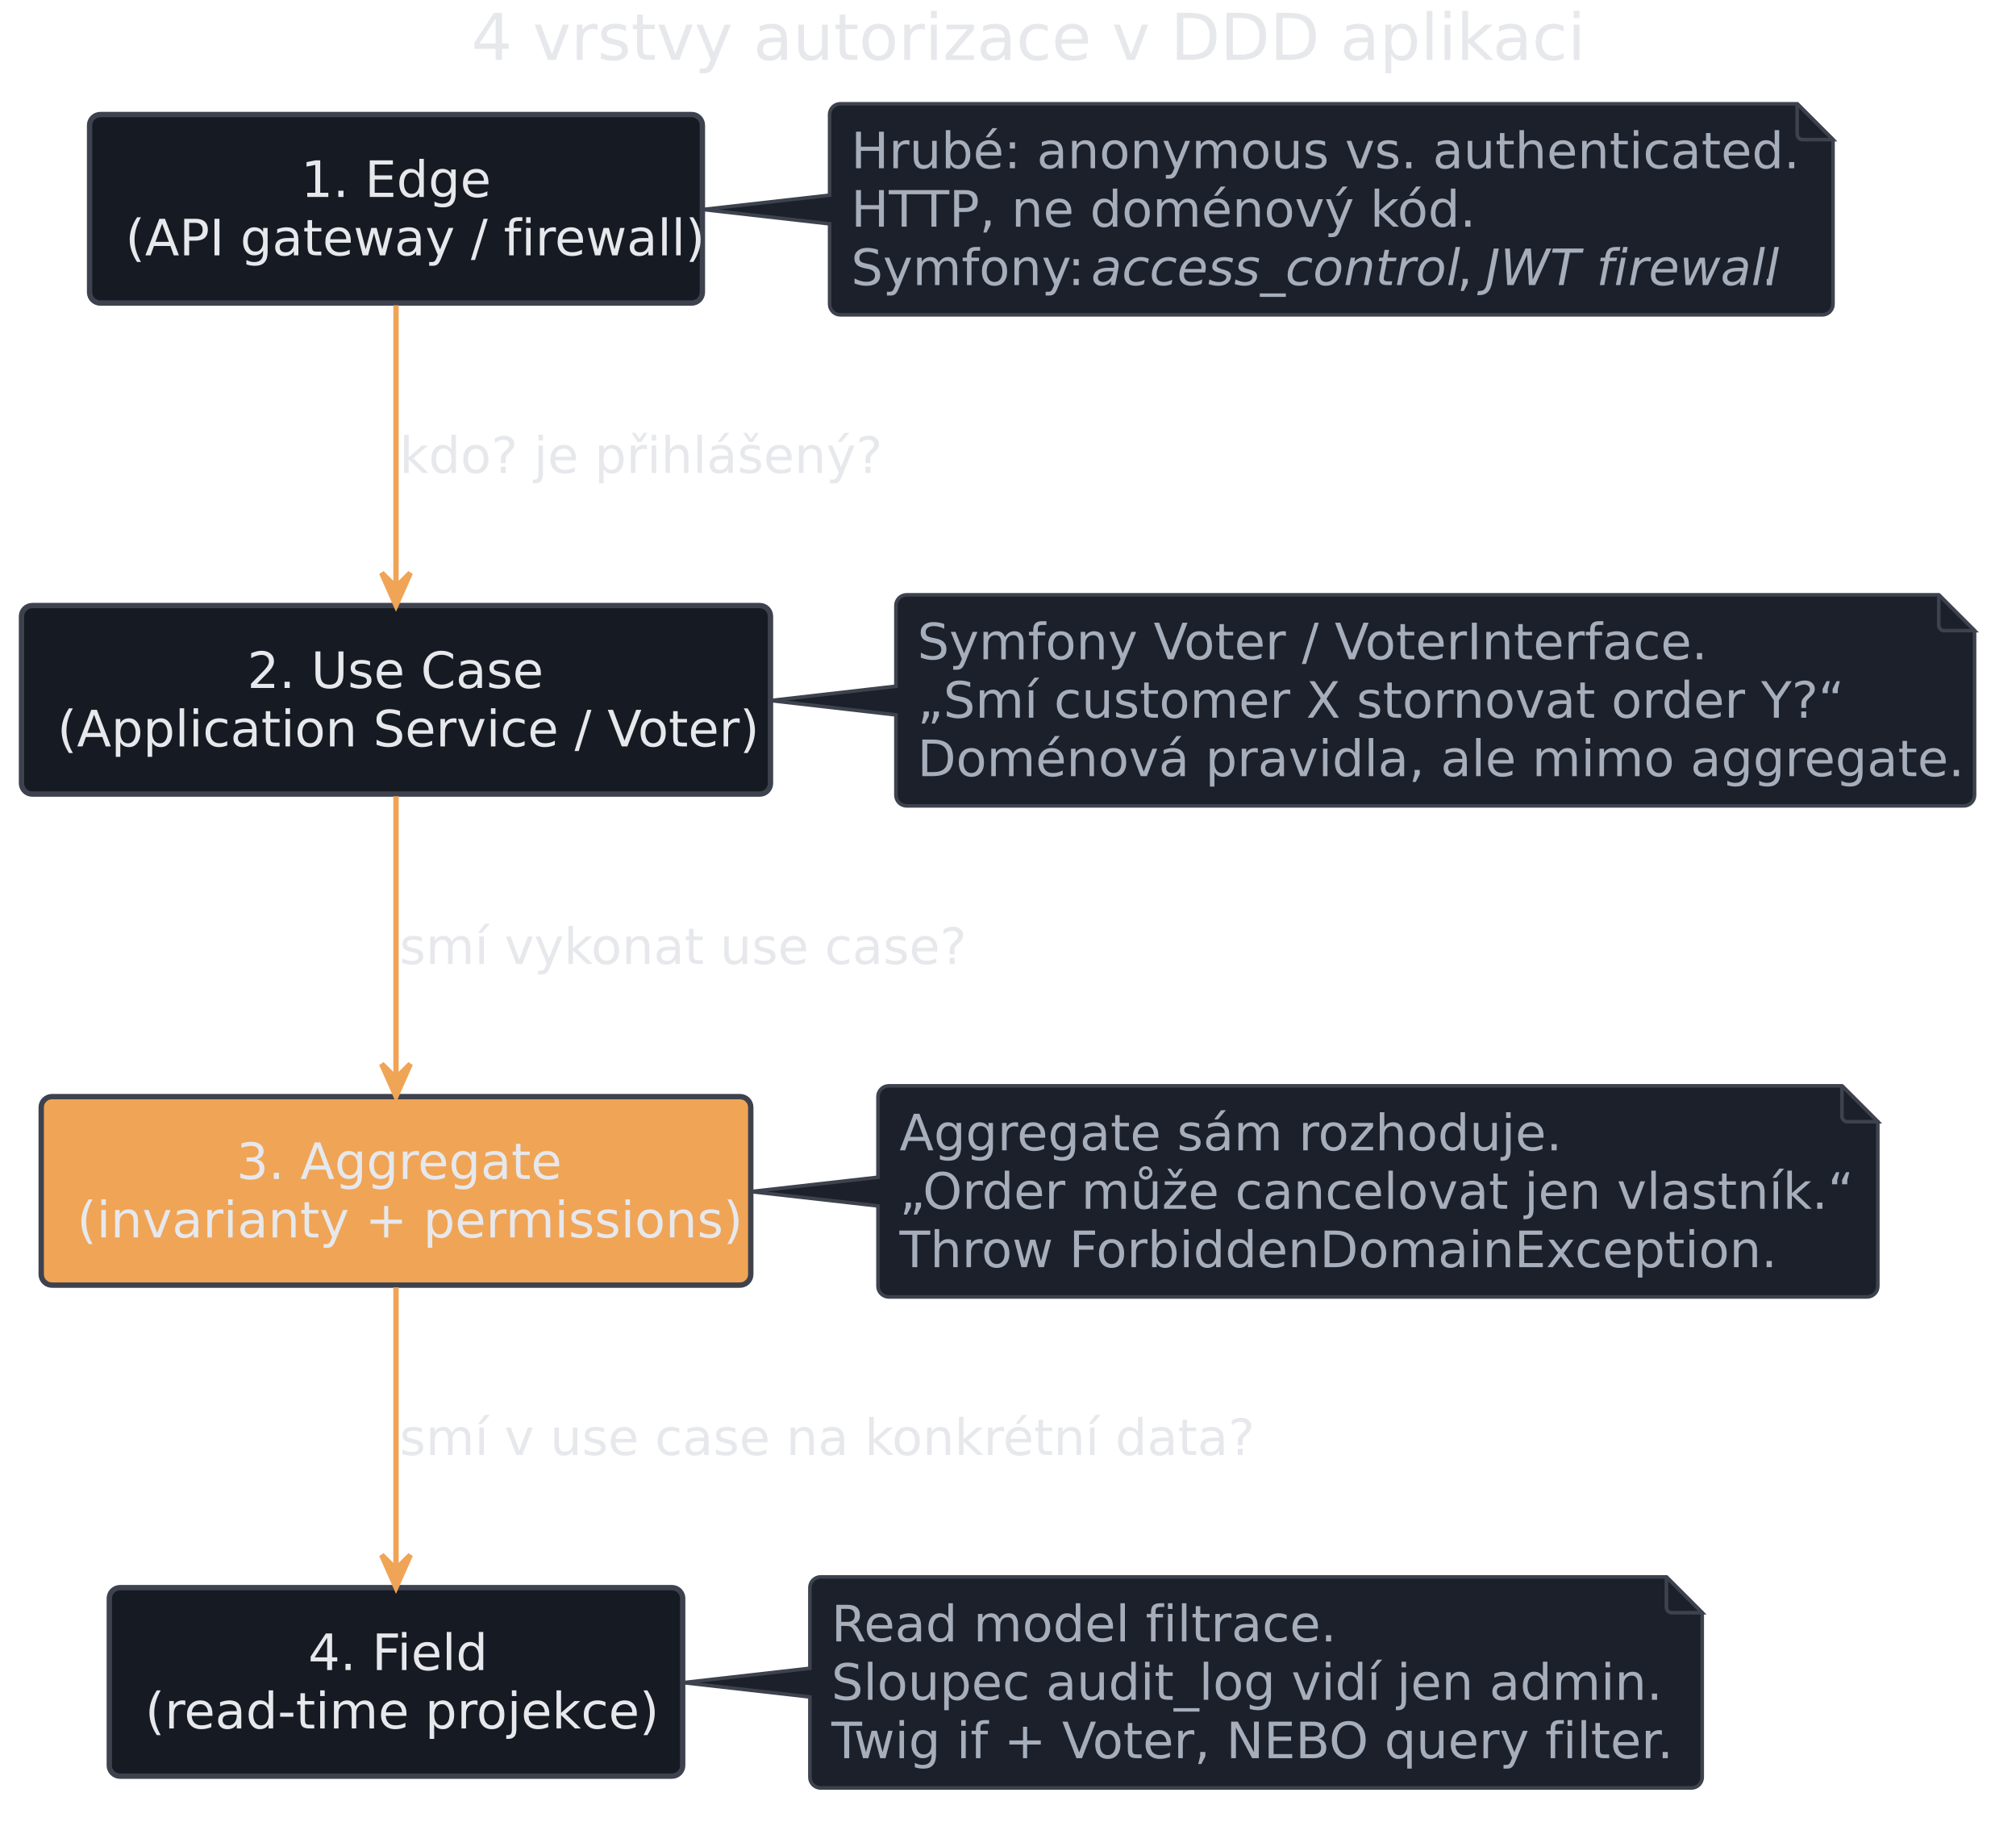
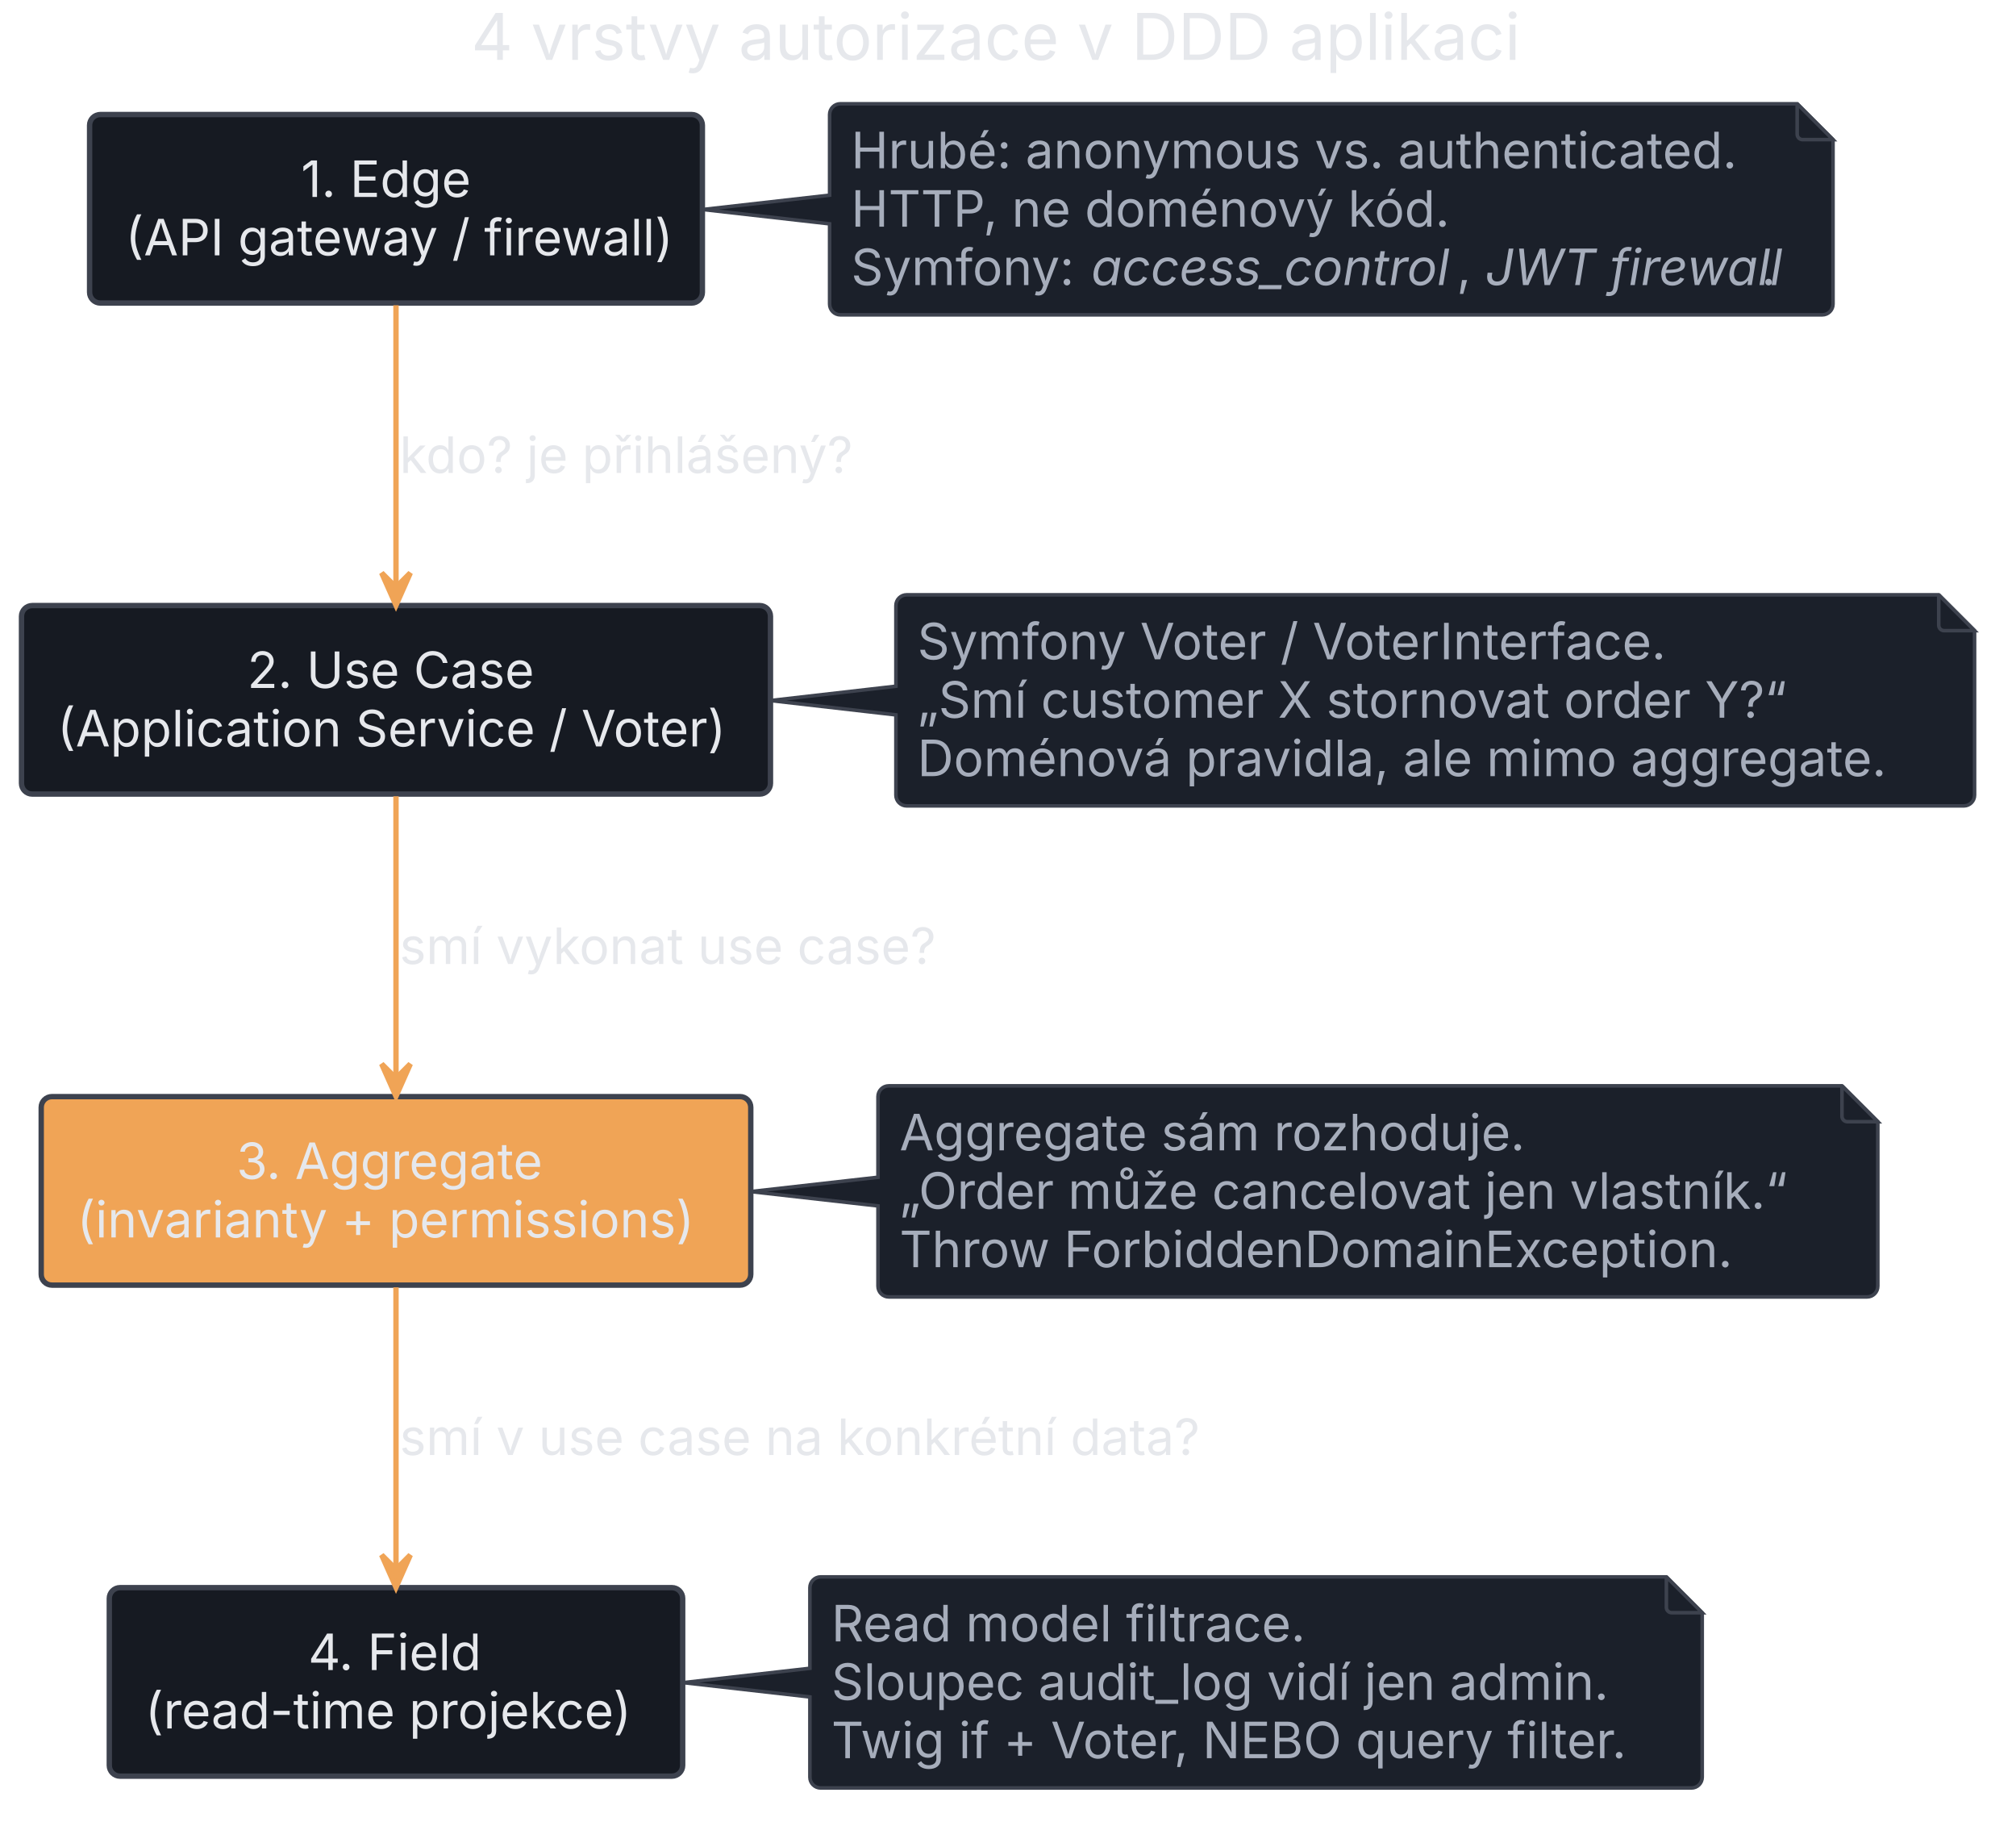
<svg xmlns="http://www.w3.org/2000/svg" contentScriptType="application/ecmascript" contentStyleType="text/css" height="796.875px" preserveAspectRatio="none" style="width:879px;height:796px;background:#11141A;" version="1.1" viewBox="0 0 879 796" width="879.688px" zoomAndPan="magnify">
  <defs />
  <g>
-     <text fill="#E6E8EC" font-family="DejaVu Sans" font-size="28.125" lengthAdjust="spacingAndGlyphs" textLength="478.125" x="205.469" y="26.106">4 vrstvy autorizace v DDD aplikaci</text>
+     <text fill="#E6E8EC" font-family="Inter, ui-sans-serif, system-ui, -apple-system, sans-serif" font-size="28.125" lengthAdjust="spacingAndGlyphs" textLength="478.125" x="205.469" y="26.106">4 vrstvy autorizace v DDD aplikaci</text>
    <rect fill="#161A22" height="82.178" rx="4.688" ry="4.688" style="stroke: #3D424E; stroke-width: 2.344;" width="267.188" x="39.062" y="49.927" />
-     <text fill="#E6E8EC" font-family="DejaVu Sans" font-size="21.875" lengthAdjust="spacingAndGlyphs" textLength="82.812" x="131.25" y="85.857">1. Edge</text>
-     <text fill="#E6E8EC" font-family="DejaVu Sans" font-size="21.875" lengthAdjust="spacingAndGlyphs" textLength="235.938" x="54.688" y="111.32">(API gateway / firewall)</text>
+     <text fill="#E6E8EC" font-family="Inter, ui-sans-serif, system-ui, -apple-system, sans-serif" font-size="21.875" lengthAdjust="spacingAndGlyphs" textLength="82.812" x="131.25" y="85.857">1. Edge</text>
+     <text fill="#E6E8EC" font-family="Inter, ui-sans-serif, system-ui, -apple-system, sans-serif" font-size="21.875" lengthAdjust="spacingAndGlyphs" textLength="235.938" x="54.688" y="111.32">(API gateway / firewall)</text>
    <rect fill="#161A22" height="82.178" rx="4.688" ry="4.688" style="stroke: #3D424E; stroke-width: 2.344;" width="326.562" x="9.375" y="263.989" />
-     <text fill="#E6E8EC" font-family="DejaVu Sans" font-size="21.875" lengthAdjust="spacingAndGlyphs" textLength="129.688" x="107.812" y="299.919">2. Use Case</text>
-     <text fill="#E6E8EC" font-family="DejaVu Sans" font-size="21.875" lengthAdjust="spacingAndGlyphs" textLength="295.312" x="25" y="325.383">(Application Service / Voter)</text>
+     <text fill="#E6E8EC" font-family="Inter, ui-sans-serif, system-ui, -apple-system, sans-serif" font-size="21.875" lengthAdjust="spacingAndGlyphs" textLength="129.688" x="107.812" y="299.919">2. Use Case</text>
+     <text fill="#E6E8EC" font-family="Inter, ui-sans-serif, system-ui, -apple-system, sans-serif" font-size="21.875" lengthAdjust="spacingAndGlyphs" textLength="295.312" x="25" y="325.383">(Application Service / Voter)</text>
    <rect fill="#F0A456" height="82.178" rx="4.688" ry="4.688" style="stroke: #3D424E; stroke-width: 2.344;" width="309.375" x="17.969" y="478.052" />
-     <text fill="#E6E8EC" font-family="DejaVu Sans" font-size="21.875" lengthAdjust="spacingAndGlyphs" textLength="139.062" x="103.125" y="513.982">3. Aggregate</text>
-     <text fill="#E6E8EC" font-family="DejaVu Sans" font-size="21.875" lengthAdjust="spacingAndGlyphs" textLength="278.125" x="33.594" y="539.446">(invarianty + permissions)</text>
+     <text fill="#E6E8EC" font-family="Inter, ui-sans-serif, system-ui, -apple-system, sans-serif" font-size="21.875" lengthAdjust="spacingAndGlyphs" textLength="139.062" x="103.125" y="513.982">3. Aggregate</text>
+     <text fill="#E6E8EC" font-family="Inter, ui-sans-serif, system-ui, -apple-system, sans-serif" font-size="21.875" lengthAdjust="spacingAndGlyphs" textLength="278.125" x="33.594" y="539.446">(invarianty + permissions)</text>
    <rect fill="#161A22" height="82.178" rx="4.688" ry="4.688" style="stroke: #3D424E; stroke-width: 2.344;" width="250" x="47.656" y="692.114" />
-     <text fill="#E6E8EC" font-family="DejaVu Sans" font-size="21.875" lengthAdjust="spacingAndGlyphs" textLength="76.562" x="134.375" y="728.044">4. Field</text>
-     <text fill="#E6E8EC" font-family="DejaVu Sans" font-size="21.875" lengthAdjust="spacingAndGlyphs" textLength="218.75" x="63.281" y="753.508">(read-time projekce)</text>
+     <text fill="#E6E8EC" font-family="Inter, ui-sans-serif, system-ui, -apple-system, sans-serif" font-size="21.875" lengthAdjust="spacingAndGlyphs" textLength="76.562" x="134.375" y="728.044">4. Field</text>
+     <text fill="#E6E8EC" font-family="Inter, ui-sans-serif, system-ui, -apple-system, sans-serif" font-size="21.875" lengthAdjust="spacingAndGlyphs" textLength="218.75" x="63.281" y="753.508">(read-time projekce)</text>
    <path d="M361.719,49.927 L361.719,85.083 L306.469,91.333 L361.719,97.583 L361.719,132.568 A4.688,4.688 0 0 0 366.406,137.256 L794.531,137.256 A4.688,4.688 0 0 0 799.219,132.568 L799.219,60.864 L783.594,45.239 L366.406,45.239 A4.688,4.688 0 0 0 361.719,49.927 " fill="#1B202A" style="stroke: #3D424E; stroke-width: 1.562;" />
    <path d="M783.594,45.239 L783.594,58.52 A2.344,2.344 0 0 0 785.938,60.864 L799.219,60.864 L783.594,45.239 " fill="#1B202A" style="stroke: #3D424E; stroke-width: 1.562;" />
-     <text fill="#A6ADBB" font-family="DejaVu Sans" font-size="21.875" lengthAdjust="spacingAndGlyphs" textLength="404.688" x="371.094" y="73.357">Hrubé: anonymous vs. authenticated.</text>
-     <text fill="#A6ADBB" font-family="DejaVu Sans" font-size="21.875" lengthAdjust="spacingAndGlyphs" textLength="270.312" x="371.094" y="98.82">HTTP, ne doménový kód.</text>
-     <text fill="#A6ADBB" font-family="DejaVu Sans" font-size="21.875" lengthAdjust="spacingAndGlyphs" textLength="98.438" x="371.094" y="124.284">Symfony:</text>
-     <text fill="#A6ADBB" font-family="DejaVu Sans" font-size="21.875" font-style="italic" lengthAdjust="spacingAndGlyphs" textLength="159.375" x="475.781" y="124.284">access_control</text>
-     <text fill="#A6ADBB" font-family="DejaVu Sans" font-size="21.875" lengthAdjust="spacingAndGlyphs" textLength="6.25" x="635.156" y="124.284">,</text>
-     <text fill="#A6ADBB" font-family="DejaVu Sans" font-size="21.875" font-style="italic" lengthAdjust="spacingAndGlyphs" textLength="120.312" x="647.656" y="124.284">JWT firewall</text>
-     <text fill="#A6ADBB" font-family="DejaVu Sans" font-size="21.875" lengthAdjust="spacingAndGlyphs" textLength="6.25" x="767.969" y="124.284">.</text>
+     <text fill="#A6ADBB" font-family="Inter, ui-sans-serif, system-ui, -apple-system, sans-serif" font-size="21.875" lengthAdjust="spacingAndGlyphs" textLength="404.688" x="371.094" y="73.357">Hrubé: anonymous vs. authenticated.</text>
+     <text fill="#A6ADBB" font-family="Inter, ui-sans-serif, system-ui, -apple-system, sans-serif" font-size="21.875" lengthAdjust="spacingAndGlyphs" textLength="270.312" x="371.094" y="98.82">HTTP, ne doménový kód.</text>
+     <text fill="#A6ADBB" font-family="Inter, ui-sans-serif, system-ui, -apple-system, sans-serif" font-size="21.875" lengthAdjust="spacingAndGlyphs" textLength="98.438" x="371.094" y="124.284">Symfony:</text>
+     <text fill="#A6ADBB" font-family="Inter, ui-sans-serif, system-ui, -apple-system, sans-serif" font-size="21.875" font-style="italic" lengthAdjust="spacingAndGlyphs" textLength="159.375" x="475.781" y="124.284">access_control</text>
+     <text fill="#A6ADBB" font-family="Inter, ui-sans-serif, system-ui, -apple-system, sans-serif" font-size="21.875" lengthAdjust="spacingAndGlyphs" textLength="6.25" x="635.156" y="124.284">,</text>
+     <text fill="#A6ADBB" font-family="Inter, ui-sans-serif, system-ui, -apple-system, sans-serif" font-size="21.875" font-style="italic" lengthAdjust="spacingAndGlyphs" textLength="120.312" x="647.656" y="124.284">JWT firewall</text>
+     <text fill="#A6ADBB" font-family="Inter, ui-sans-serif, system-ui, -apple-system, sans-serif" font-size="21.875" lengthAdjust="spacingAndGlyphs" textLength="6.25" x="767.969" y="124.284">.</text>
    <path d="M390.625,263.989 L390.625,299.146 L335.938,305.396 L390.625,311.646 L390.625,346.631 A4.688,4.688 0 0 0 395.312,351.318 L856.25,351.318 A4.688,4.688 0 0 0 860.938,346.631 L860.938,274.927 L845.312,259.302 L395.312,259.302 A4.688,4.688 0 0 0 390.625,263.989 " fill="#1B202A" style="stroke: #3D424E; stroke-width: 1.562;" />
    <path d="M845.312,259.302 L845.312,272.583 A2.344,2.344 0 0 0 847.656,274.927 L860.938,274.927 L845.312,259.302 " fill="#1B202A" style="stroke: #3D424E; stroke-width: 1.562;" />
-     <text fill="#A6ADBB" font-family="DejaVu Sans" font-size="21.875" lengthAdjust="spacingAndGlyphs" textLength="332.812" x="400" y="287.419">Symfony Voter / VoterInterface.</text>
-     <text fill="#A6ADBB" font-family="DejaVu Sans" font-size="21.875" lengthAdjust="spacingAndGlyphs" textLength="393.75" x="400" y="312.883">„Smí customer X stornovat order Y?“</text>
-     <text fill="#A6ADBB" font-family="DejaVu Sans" font-size="21.875" lengthAdjust="spacingAndGlyphs" textLength="437.5" x="400" y="338.347">Doménová pravidla, ale mimo aggregate.</text>
+     <text fill="#A6ADBB" font-family="Inter, ui-sans-serif, system-ui, -apple-system, sans-serif" font-size="21.875" lengthAdjust="spacingAndGlyphs" textLength="332.812" x="400" y="287.419">Symfony Voter / VoterInterface.</text>
+     <text fill="#A6ADBB" font-family="Inter, ui-sans-serif, system-ui, -apple-system, sans-serif" font-size="21.875" lengthAdjust="spacingAndGlyphs" textLength="393.75" x="400" y="312.883">„Smí customer X stornovat order Y?“</text>
+     <text fill="#A6ADBB" font-family="Inter, ui-sans-serif, system-ui, -apple-system, sans-serif" font-size="21.875" lengthAdjust="spacingAndGlyphs" textLength="437.5" x="400" y="338.347">Doménová pravidla, ale mimo aggregate.</text>
    <path d="M382.812,478.052 L382.812,513.208 L327.344,519.458 L382.812,525.708 L382.812,560.693 A4.688,4.688 0 0 0 387.5,565.381 L814.062,565.381 A4.688,4.688 0 0 0 818.75,560.693 L818.75,488.989 L803.125,473.364 L387.5,473.364 A4.688,4.688 0 0 0 382.812,478.052 " fill="#1B202A" style="stroke: #3D424E; stroke-width: 1.562;" />
    <path d="M803.125,473.364 L803.125,486.646 A2.344,2.344 0 0 0 805.469,488.989 L818.75,488.989 L803.125,473.364 " fill="#1B202A" style="stroke: #3D424E; stroke-width: 1.562;" />
-     <text fill="#A6ADBB" font-family="DejaVu Sans" font-size="21.875" lengthAdjust="spacingAndGlyphs" textLength="285.938" x="392.188" y="501.482">Aggregate sám rozhoduje.</text>
-     <text fill="#A6ADBB" font-family="DejaVu Sans" font-size="21.875" lengthAdjust="spacingAndGlyphs" textLength="403.125" x="392.188" y="526.946">„Order může cancelovat jen vlastník.“</text>
-     <text fill="#A6ADBB" font-family="DejaVu Sans" font-size="21.875" lengthAdjust="spacingAndGlyphs" textLength="378.125" x="392.188" y="552.409">Throw ForbiddenDomainException.</text>
+     <text fill="#A6ADBB" font-family="Inter, ui-sans-serif, system-ui, -apple-system, sans-serif" font-size="21.875" lengthAdjust="spacingAndGlyphs" textLength="285.938" x="392.188" y="501.482">Aggregate sám rozhoduje.</text>
+     <text fill="#A6ADBB" font-family="Inter, ui-sans-serif, system-ui, -apple-system, sans-serif" font-size="21.875" lengthAdjust="spacingAndGlyphs" textLength="403.125" x="392.188" y="526.946">„Order může cancelovat jen vlastník.“</text>
+     <text fill="#A6ADBB" font-family="Inter, ui-sans-serif, system-ui, -apple-system, sans-serif" font-size="21.875" lengthAdjust="spacingAndGlyphs" textLength="378.125" x="392.188" y="552.409">Throw ForbiddenDomainException.</text>
    <path d="M353.125,692.114 L353.125,727.27 L297.906,733.52 L353.125,739.77 L353.125,774.756 A4.688,4.688 0 0 0 357.812,779.443 L737.5,779.443 A4.688,4.688 0 0 0 742.188,774.756 L742.188,703.052 L726.562,687.427 L357.812,687.427 A4.688,4.688 0 0 0 353.125,692.114 " fill="#1B202A" style="stroke: #3D424E; stroke-width: 1.562;" />
    <path d="M726.562,687.427 L726.562,700.708 A2.344,2.344 0 0 0 728.906,703.052 L742.188,703.052 L726.562,687.427 " fill="#1B202A" style="stroke: #3D424E; stroke-width: 1.562;" />
-     <text fill="#A6ADBB" font-family="DejaVu Sans" font-size="21.875" lengthAdjust="spacingAndGlyphs" textLength="212.5" x="362.5" y="715.544">Read model filtrace.</text>
-     <text fill="#A6ADBB" font-family="DejaVu Sans" font-size="21.875" lengthAdjust="spacingAndGlyphs" textLength="348.438" x="362.5" y="741.008">Sloupec audit_log vidí jen admin.</text>
-     <text fill="#A6ADBB" font-family="DejaVu Sans" font-size="21.875" lengthAdjust="spacingAndGlyphs" textLength="356.25" x="362.5" y="766.472">Twig if + Voter, NEBO query filter.</text>
+     <text fill="#A6ADBB" font-family="Inter, ui-sans-serif, system-ui, -apple-system, sans-serif" font-size="21.875" lengthAdjust="spacingAndGlyphs" textLength="212.5" x="362.5" y="715.544">Read model filtrace.</text>
+     <text fill="#A6ADBB" font-family="Inter, ui-sans-serif, system-ui, -apple-system, sans-serif" font-size="21.875" lengthAdjust="spacingAndGlyphs" textLength="348.438" x="362.5" y="741.008">Sloupec audit_log vidí jen admin.</text>
+     <text fill="#A6ADBB" font-family="Inter, ui-sans-serif, system-ui, -apple-system, sans-serif" font-size="21.875" lengthAdjust="spacingAndGlyphs" textLength="356.25" x="362.5" y="766.472">Twig if + Voter, NEBO query filter.</text>
    <path d="M172.656,133.067 C172.656,167.958 172.656,218.583 172.656,255.645 " fill="none" id="edge-&gt;uc" style="stroke: #F0A456; stroke-width: 2.344;" />
    <polygon fill="#F0A456" points="172.656,263.817,178.906,249.755,172.656,256.005,166.406,249.755,172.656,263.817" style="stroke: #F0A456; stroke-width: 2.344;" />
-     <text fill="#E6E8EC" font-family="DejaVu Sans" font-size="21.875" lengthAdjust="spacingAndGlyphs" textLength="203.125" x="174.219" y="206.169">kdo? je přihlášený?</text>
+     <text fill="#E6E8EC" font-family="Inter, ui-sans-serif, system-ui, -apple-system, sans-serif" font-size="21.875" lengthAdjust="spacingAndGlyphs" textLength="203.125" x="174.219" y="206.169">kdo? je přihlášený?</text>
    <path d="M172.656,347.13 C172.656,382.021 172.656,432.646 172.656,469.708 " fill="none" id="uc-&gt;agg" style="stroke: #F0A456; stroke-width: 2.344;" />
    <polygon fill="#F0A456" points="172.656,477.88,178.906,463.817,172.656,470.067,166.406,463.817,172.656,477.88" style="stroke: #F0A456; stroke-width: 2.344;" />
-     <text fill="#E6E8EC" font-family="DejaVu Sans" font-size="21.875" lengthAdjust="spacingAndGlyphs" textLength="242.188" x="174.219" y="420.232">smí vykonat use case?</text>
+     <text fill="#E6E8EC" font-family="Inter, ui-sans-serif, system-ui, -apple-system, sans-serif" font-size="21.875" lengthAdjust="spacingAndGlyphs" textLength="242.188" x="174.219" y="420.232">smí vykonat use case?</text>
    <path d="M172.656,561.192 C172.656,596.083 172.656,646.708 172.656,683.77 " fill="none" id="agg-&gt;field" style="stroke: #F0A456; stroke-width: 2.344;" />
    <polygon fill="#F0A456" points="172.656,691.942,178.906,677.88,172.656,684.13,166.406,677.88,172.656,691.942" style="stroke: #F0A456; stroke-width: 2.344;" />
-     <text fill="#E6E8EC" font-family="DejaVu Sans" font-size="21.875" lengthAdjust="spacingAndGlyphs" textLength="364.062" x="174.219" y="634.294">smí v use case na konkrétní data?</text>
+     <text fill="#E6E8EC" font-family="Inter, ui-sans-serif, system-ui, -apple-system, sans-serif" font-size="21.875" lengthAdjust="spacingAndGlyphs" textLength="364.062" x="174.219" y="634.294">smí v use case na konkrétní data?</text>
  </g>
</svg>
